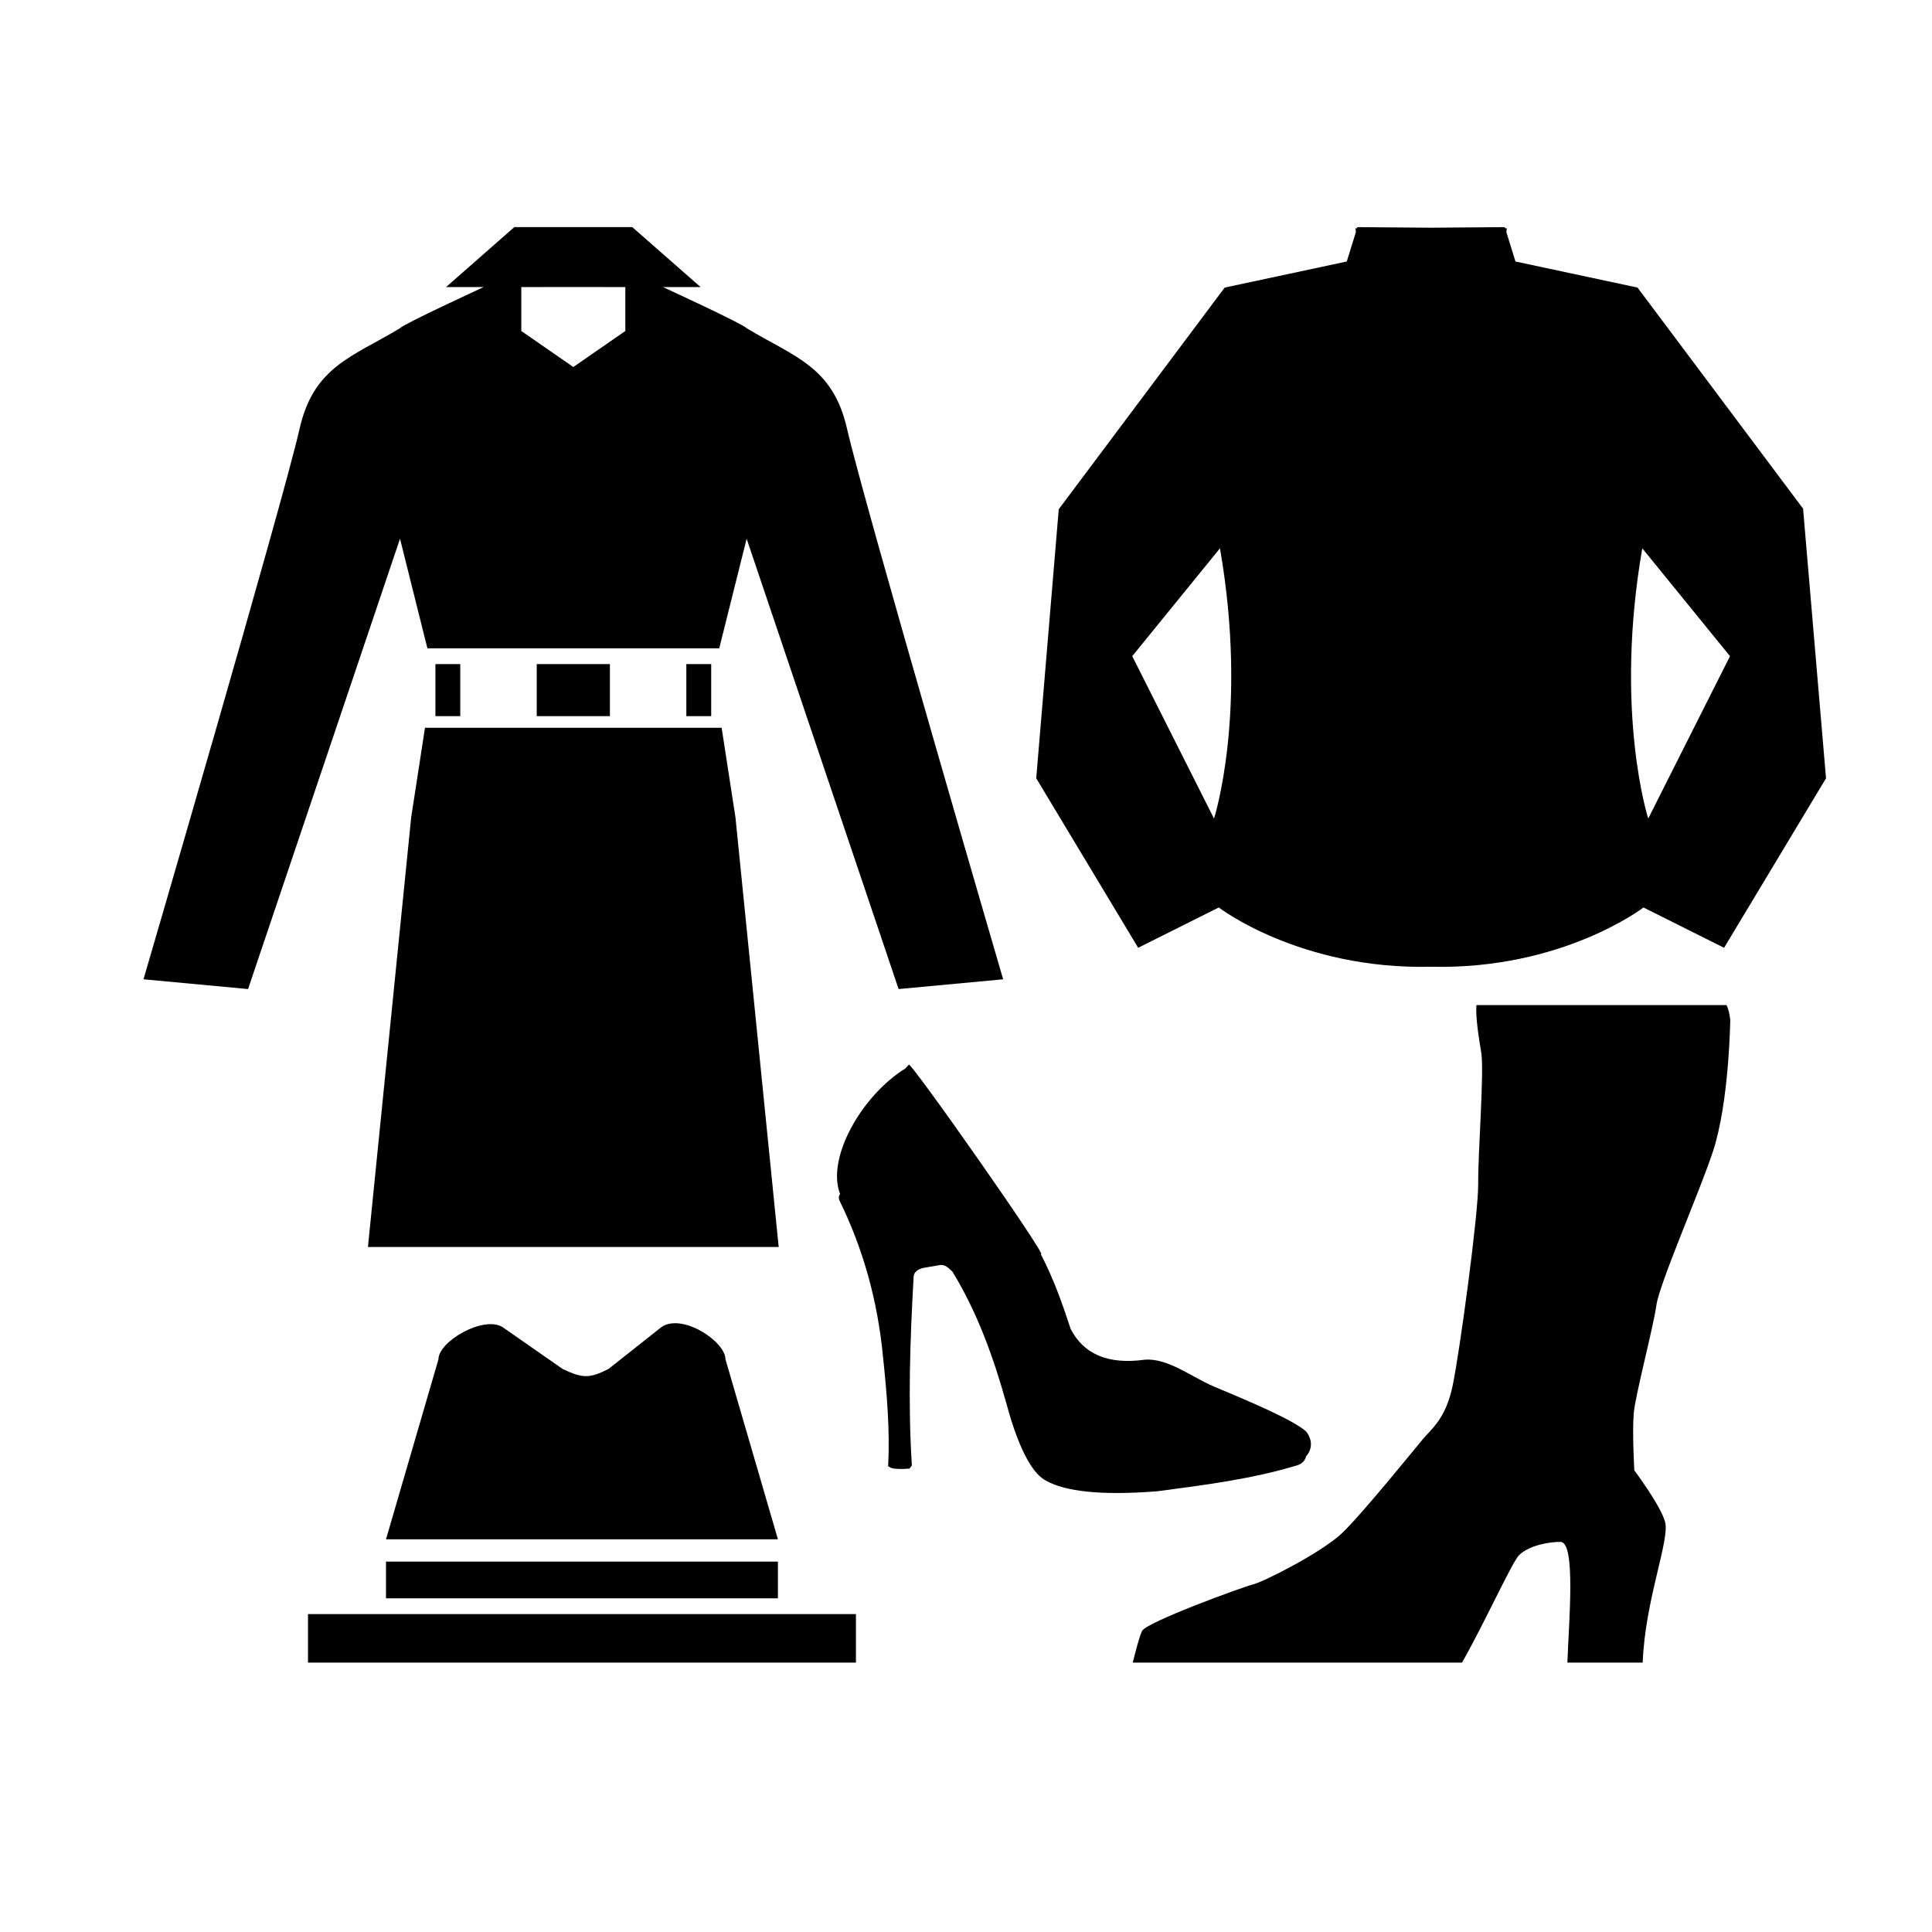
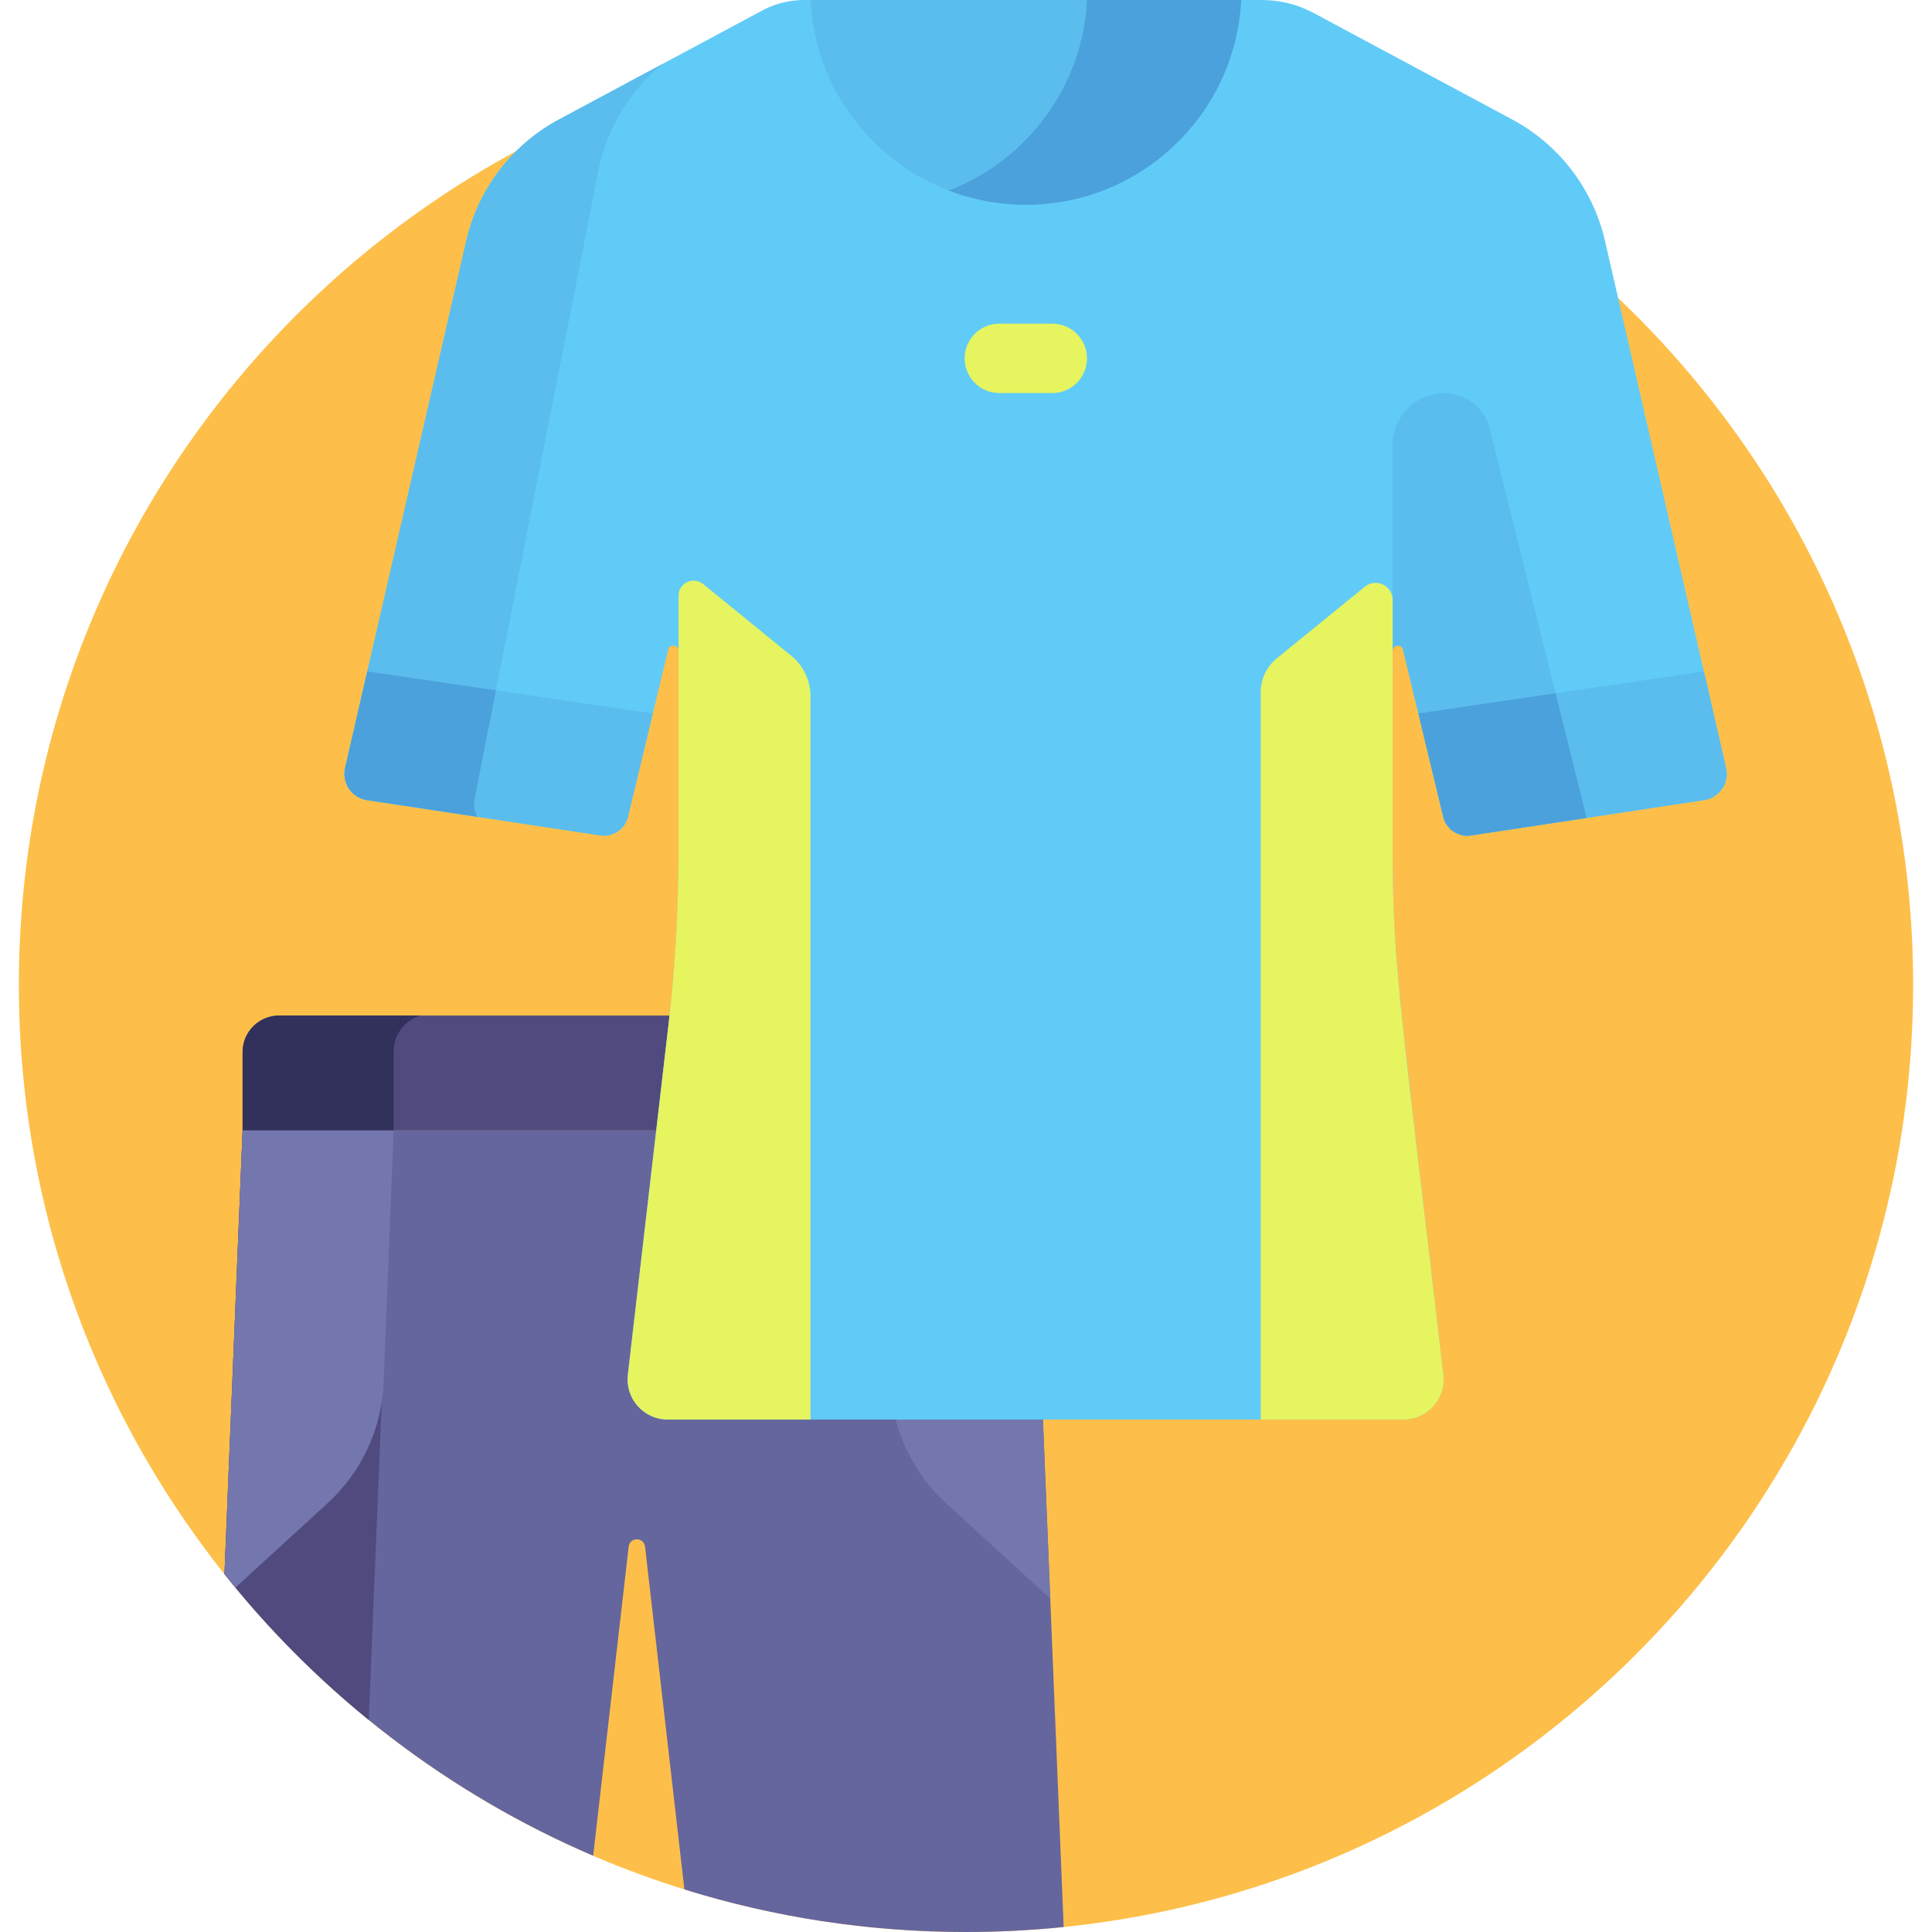
- <svg xmlns="http://www.w3.org/2000/svg" width="283.46" height="283.46" enable-background="new 0 0 283.464 283.464" version="1.1" viewBox="0 0 283.464 283.464">
-   <path d="m153.56 217.29c-1.794-0.82-3.934-4.085-5.851-11.195-1.965-7.012-4.265-13.434-7.968-19.52-0.639-0.647-1.228-1.105-1.867-0.957l-2.369 0.403c-0.928 0.22-1.466 0.661-1.463 1.413-0.523 9.252-0.834 18.473-0.251 27.587l-0.353 0.454-0.96 0.051c-1.901 0.014-1.786-0.227-2.168-0.403 0.273-5.276-0.185-10.672-0.757-16.089-0.772-8.033-2.845-15.693-6.401-22.929-0.164-0.503-0.029-0.728 0.109-0.918-2.054-5.23 3.126-14.42 9.581-18.429 0.246-0.265 0.377-0.41 0.489-0.538-0.12-1.08 20.918 28.887 19.373 27.783 1.907 3.666 3.187 7.33 4.388 10.996 1.869 3.591 5.356 5.278 10.944 4.489 3.377-0.203 6.757 2.521 10.035 3.933 6.028 2.514 11.702 4.955 13.568 6.608 1.009 1.31 0.856 2.673 0 3.631-0.19 0.736-0.692 1.158-1.415 1.361-6.517 1.979-13.504 2.864-20.475 3.784-8.38 0.65-13.38-0.01-16.18-1.5z" fill-rule="evenodd" />
-   <path d="m264.61 74.713l-24.35-32.52-17.907-3.826-1.334-4.296 0.056-0.574h-0.233l-0.054-0.172-10.813 0.085-10.813-0.085-0.054 0.172h-0.233l0.056 0.574-1.333 4.296-17.908 3.826-24.35 32.52-3.303 39.476 14.956 24.871 11.826-5.914s11.905 9.156 31.157 8.696c19.251 0.46 31.156-8.696 31.156-8.696l11.826 5.914 14.956-24.871-3.36-39.477zm-86.49 45.387l-11.997-23.827 12.87-15.824c4.18 24.001-0.87 39.651-0.87 39.651zm63.71 0s-5.043-15.655-0.873-39.65l12.87 15.824-12 23.826z" />
-   <path d="m216.62 147.47c-0.144 1.76 0.349 4.769 0.709 6.976 0.452 2.742-0.491 14.79-0.447 19.224 0.042 4.432-2.725 24.734-3.74 29.599-1.007 4.868-3.104 6.365-4.357 7.856-1.255 1.489-8.973 11.059-11.902 13.835-2.935 2.777-11.266 7.036-12.96 7.479-1.685 0.431-15.733 5.573-16.353 6.85-0.414 0.842-0.966 3.047-1.373 4.646h48.311c3.168-5.539 7.365-14.772 8.355-15.747 1.537-1.511 4.626-1.993 6.111-1.958 2.281 0.051 1.181 12.049 0.996 17.706h11.046c0.347-9.173 3.993-17.972 3.291-20.616-0.642-2.418-4.518-7.583-4.518-7.583s-0.326-5.692-0.082-8.41c0.247-2.721 2.844-12.474 3.315-15.8 0.46-3.259 6.352-16.651 8.309-22.604 2.388-7.268 2.533-19.308 2.533-19.308-0.104-0.735-0.209-1.47-0.551-2.142h-36.69z" />
-   <path d="m97.072 194.69l-7.797 6.167c-2.758 1.399-3.784 1.399-6.723 0l-8.851-6.167c-2.83-1.667-9.372 2.128-9.372 4.754l-7.695 26.402h57.504l-7.695-26.402c0-2.62-6.33-6.81-9.368-4.75z" />
-   <rect x="56.634" y="229.12" width="57.504" height="5.386" />
-   <rect x="45.188" y="236.82" width="80.396" height="7.118" />
-   <g fill-rule="evenodd">
-     <polygon points="105.88 106.78 62.353 106.78 60.326 119.95 53.984 182.96 83.849 182.96 84.385 182.96 114.25 182.96 107.91 119.95" />
-     <path d="m124.27 62.883c-2.064-9.118-7.762-10.528-14.728-14.729-0.526-0.635-12.273-6.035-12.273-6.035h5.523l-10.023-8.795h-17.31l-10.018 8.796h5.522s-11.747 5.4-12.273 6.035c-6.966 4.2-12.664 5.611-14.728 14.729-2.455 10.841-22.91 80.799-22.91 80.799l15.342 1.432 22.296-66.072 4.019 16.077h42.818l4.02-16.077 22.296 66.072 15.341-1.432s-20.45-69.956-22.91-80.797zm-32.521-14.32l-7.632 5.285-7.632-5.285v-6.443s3.616-9e-3 7.632-0.012c4.016 3e-3 7.632 0.012 7.632 0.012v6.443z" />
-     <rect x="78.748" y="97.437" width="10.738" height="7.636" />
-     <rect x="100.7" y="97.437" width="3.647" height="7.636" />
-     <rect x="63.883" y="97.437" width="3.647" height="7.636" />
+ <svg xmlns="http://www.w3.org/2000/svg" version="1.1" id="Capa_1" x="0px" y="0px" viewBox="0 0 512 512" style="enable-background:new 0 0 512 512;" xml:space="preserve">
+   <circle style="fill:#FDBF49;" cx="256" cy="261" r="251" />
+   <path style="fill:#65669E;" d="M281.883,510.679l-8.621-211.104c-11.604,0-197.371,0-208.975,0l-4.802,117.569  c25.717,32.322,59.235,58.155,97.713,74.648l9.41-81.921c0.296-2.575,4.037-2.575,4.333,0l10.435,90.848  C204.95,508.051,230.014,512,256,512C264.74,512,273.374,511.551,281.883,510.679z" />
+   <g>
+     <path style="fill:#504A7F;" d="M104.107,299.576h-39.82l-4.802,117.569c11.316,14.223,24.146,27.186,38.241,38.652L104.107,299.576   z" />
+     <path style="fill:#504A7F;" d="M73.966,269.135H263.61c5.33,0,9.652,4.321,9.652,9.652v20.79H64.287v-20.763   C64.287,273.468,68.62,269.135,73.966,269.135z" />
  </g>
+   <path style="fill:#31315B;" d="M104.308,278.656c0-4.488,2.971-8.279,7.053-9.521H73.966c-5.345,0-9.678,4.333-9.678,9.678v20.763  h40.021v-20.92H104.308z" />
+   <g>
+     <path style="fill:#7477AD;" d="M273.262,299.576h-40.021l2.645,66.806c0.484,12.217,5.83,23.734,14.85,31.989l27.592,25.252   L273.262,299.576z" />
+     <path style="fill:#7477AD;" d="M59.486,417.145c0.957,1.202,1.915,2.404,2.893,3.588l24.435-22.363   c9.02-8.255,14.366-19.772,14.85-31.989l2.645-66.805H64.287L59.486,417.145z" />
+   </g>
+   <path style="fill:#61CBF8;" d="M457.425,203.504L425.343,63.851c-3.164-13.771-12.123-25.503-24.576-32.181L348.106,3.432  C343.904,1.179,339.21,0,334.442,0h-59.996h-61.36c-3.873,0-7.685,0.958-11.098,2.788l-53.862,28.883  c-12.452,6.677-21.412,18.41-24.576,32.181L91.468,203.504c-0.916,3.989,1.754,7.915,5.801,8.528l61.815,9.366  c3.351,0.508,6.533-1.633,7.327-4.928l10.669-44.318c0.386-1.605,2.748-1.324,2.748,0.326c0,54.737,0.673,70.24-2.594,98.385  l-10.849,93.468c-0.733,6.317,4.205,11.862,10.565,11.862h97.497h97.497c6.36,0,11.298-5.544,10.565-11.862  C371,265.176,369.066,254.942,369.066,226.017v-53.539c0-1.65,2.362-1.931,2.748-0.326l10.669,44.318  c0.793,3.295,3.976,5.435,7.327,4.928l61.815-9.366C455.671,211.419,458.342,207.493,457.425,203.504z" />
+   <g>
+     <path style="fill:#5ABDEE;" d="M382.785,104.163L382.785,104.163c-7.577,0-13.72,6.143-13.72,13.72v54.595   c0-1.65,2.362-1.931,2.748-0.326l10.669,44.318c0.793,3.295,3.976,5.435,7.326,4.928l30.655-4.645l-25.661-103.196   C393.43,108.038,388.473,104.163,382.785,104.163z" />
+     <path style="fill:#5ABDEE;" d="M125.801,211.503L158.884,43.85c2.45-10.666,8.389-20.097,16.723-26.915l-27.48,14.736   c-12.452,6.677-21.412,18.41-24.576,32.181L91.468,203.504c-0.916,3.989,1.754,7.915,5.801,8.528l29.222,4.427   C125.692,215.005,125.398,213.26,125.801,211.503z" />
+     <path style="fill:#5ABDEE;" d="M328.919,0h-54.473h-59.663c1.498,30.222,26.474,54.265,57.068,54.265S327.421,30.222,328.919,0z" />
+   </g>
+   <path style="fill:#4BA1DB;" d="M288.063,0c-1.145,23.109-16.025,42.59-36.639,50.488c6.345,2.431,13.228,3.777,20.428,3.777  c30.594,0,55.57-24.043,57.068-54.265H288.063z" />
+   <path style="fill:#5ABDEE;" d="M382.482,216.471c0.793,3.295,3.976,5.435,7.327,4.928l61.815-9.366  c4.047-0.613,6.717-4.539,5.801-8.528l-5.874-25.569l-75.667,11.128L382.482,216.471z" />
+   <path style="fill:#4BA1DB;" d="M389.809,221.398l30.655-4.645l-8.216-33.039l-36.364,5.348l6.598,27.408  c0.05,0.206,0.109,0.407,0.176,0.604c0.114,0.33,0.257,0.642,0.417,0.943c0.148,0.277,0.313,0.541,0.497,0.791  C384.971,220.708,387.343,221.772,389.809,221.398z" />
+   <path style="fill:#5ABDEE;" d="M166.411,216.471c-0.793,3.295-3.976,5.435-7.327,4.928l-61.815-9.366  c-4.047-0.613-6.717-4.539-5.801-8.528l5.874-25.569l75.667,11.128L166.411,216.471z" />
+   <path style="fill:#4BA1DB;" d="M97.116,212.001c0.052,0.009,0.101,0.024,0.153,0.031l29.222,4.427c-0.8-1.455-1.094-3.2-0.69-4.957  l5.635-28.554l-34.094-5.014l-5.874,25.569C90.579,207.377,93.082,211.299,97.116,212.001z" />
+   <g>
+     <path style="fill:#E6F460;" d="M278.867,104.163h-14.03c-5.079,0-9.196-4.117-9.196-9.196s4.117-9.196,9.196-9.196h14.03   c5.079,0,9.196,4.117,9.196,9.196C288.063,100.047,283.946,104.163,278.867,104.163z" />
+     <path style="fill:#E6F460;" d="M369.071,226.408h-0.006v-67.41c0-3.813-4.427-5.918-7.384-3.51l-23.33,18.994   c-2.684,2.185-4.242,5.462-4.242,8.923v192.789h37.834c6.36,0,11.298-5.544,10.565-11.862   C371.381,268.467,369.1,256.127,369.071,226.408z" />
+     <path style="fill:#E6F460;" d="M186.34,154.777c-2.608-2.123-6.511-0.267-6.511,3.095v71.981h-0.055   c-0.135,13.705-0.958,27.394-2.538,41.01l-10.849,93.468c-0.733,6.317,4.205,11.862,10.565,11.862h37.834V184.518   c0-4.165-1.875-8.109-5.105-10.739L186.34,154.777z" />
+   </g>
+   <g>
+ </g>
+   <g>
+ </g>
+   <g>
+ </g>
+   <g>
+ </g>
+   <g>
+ </g>
+   <g>
+ </g>
+   <g>
+ </g>
+   <g>
+ </g>
+   <g>
+ </g>
+   <g>
+ </g>
+   <g>
+ </g>
+   <g>
+ </g>
+   <g>
+ </g>
+   <g>
+ </g>
+   <g>
+ </g>
</svg>
